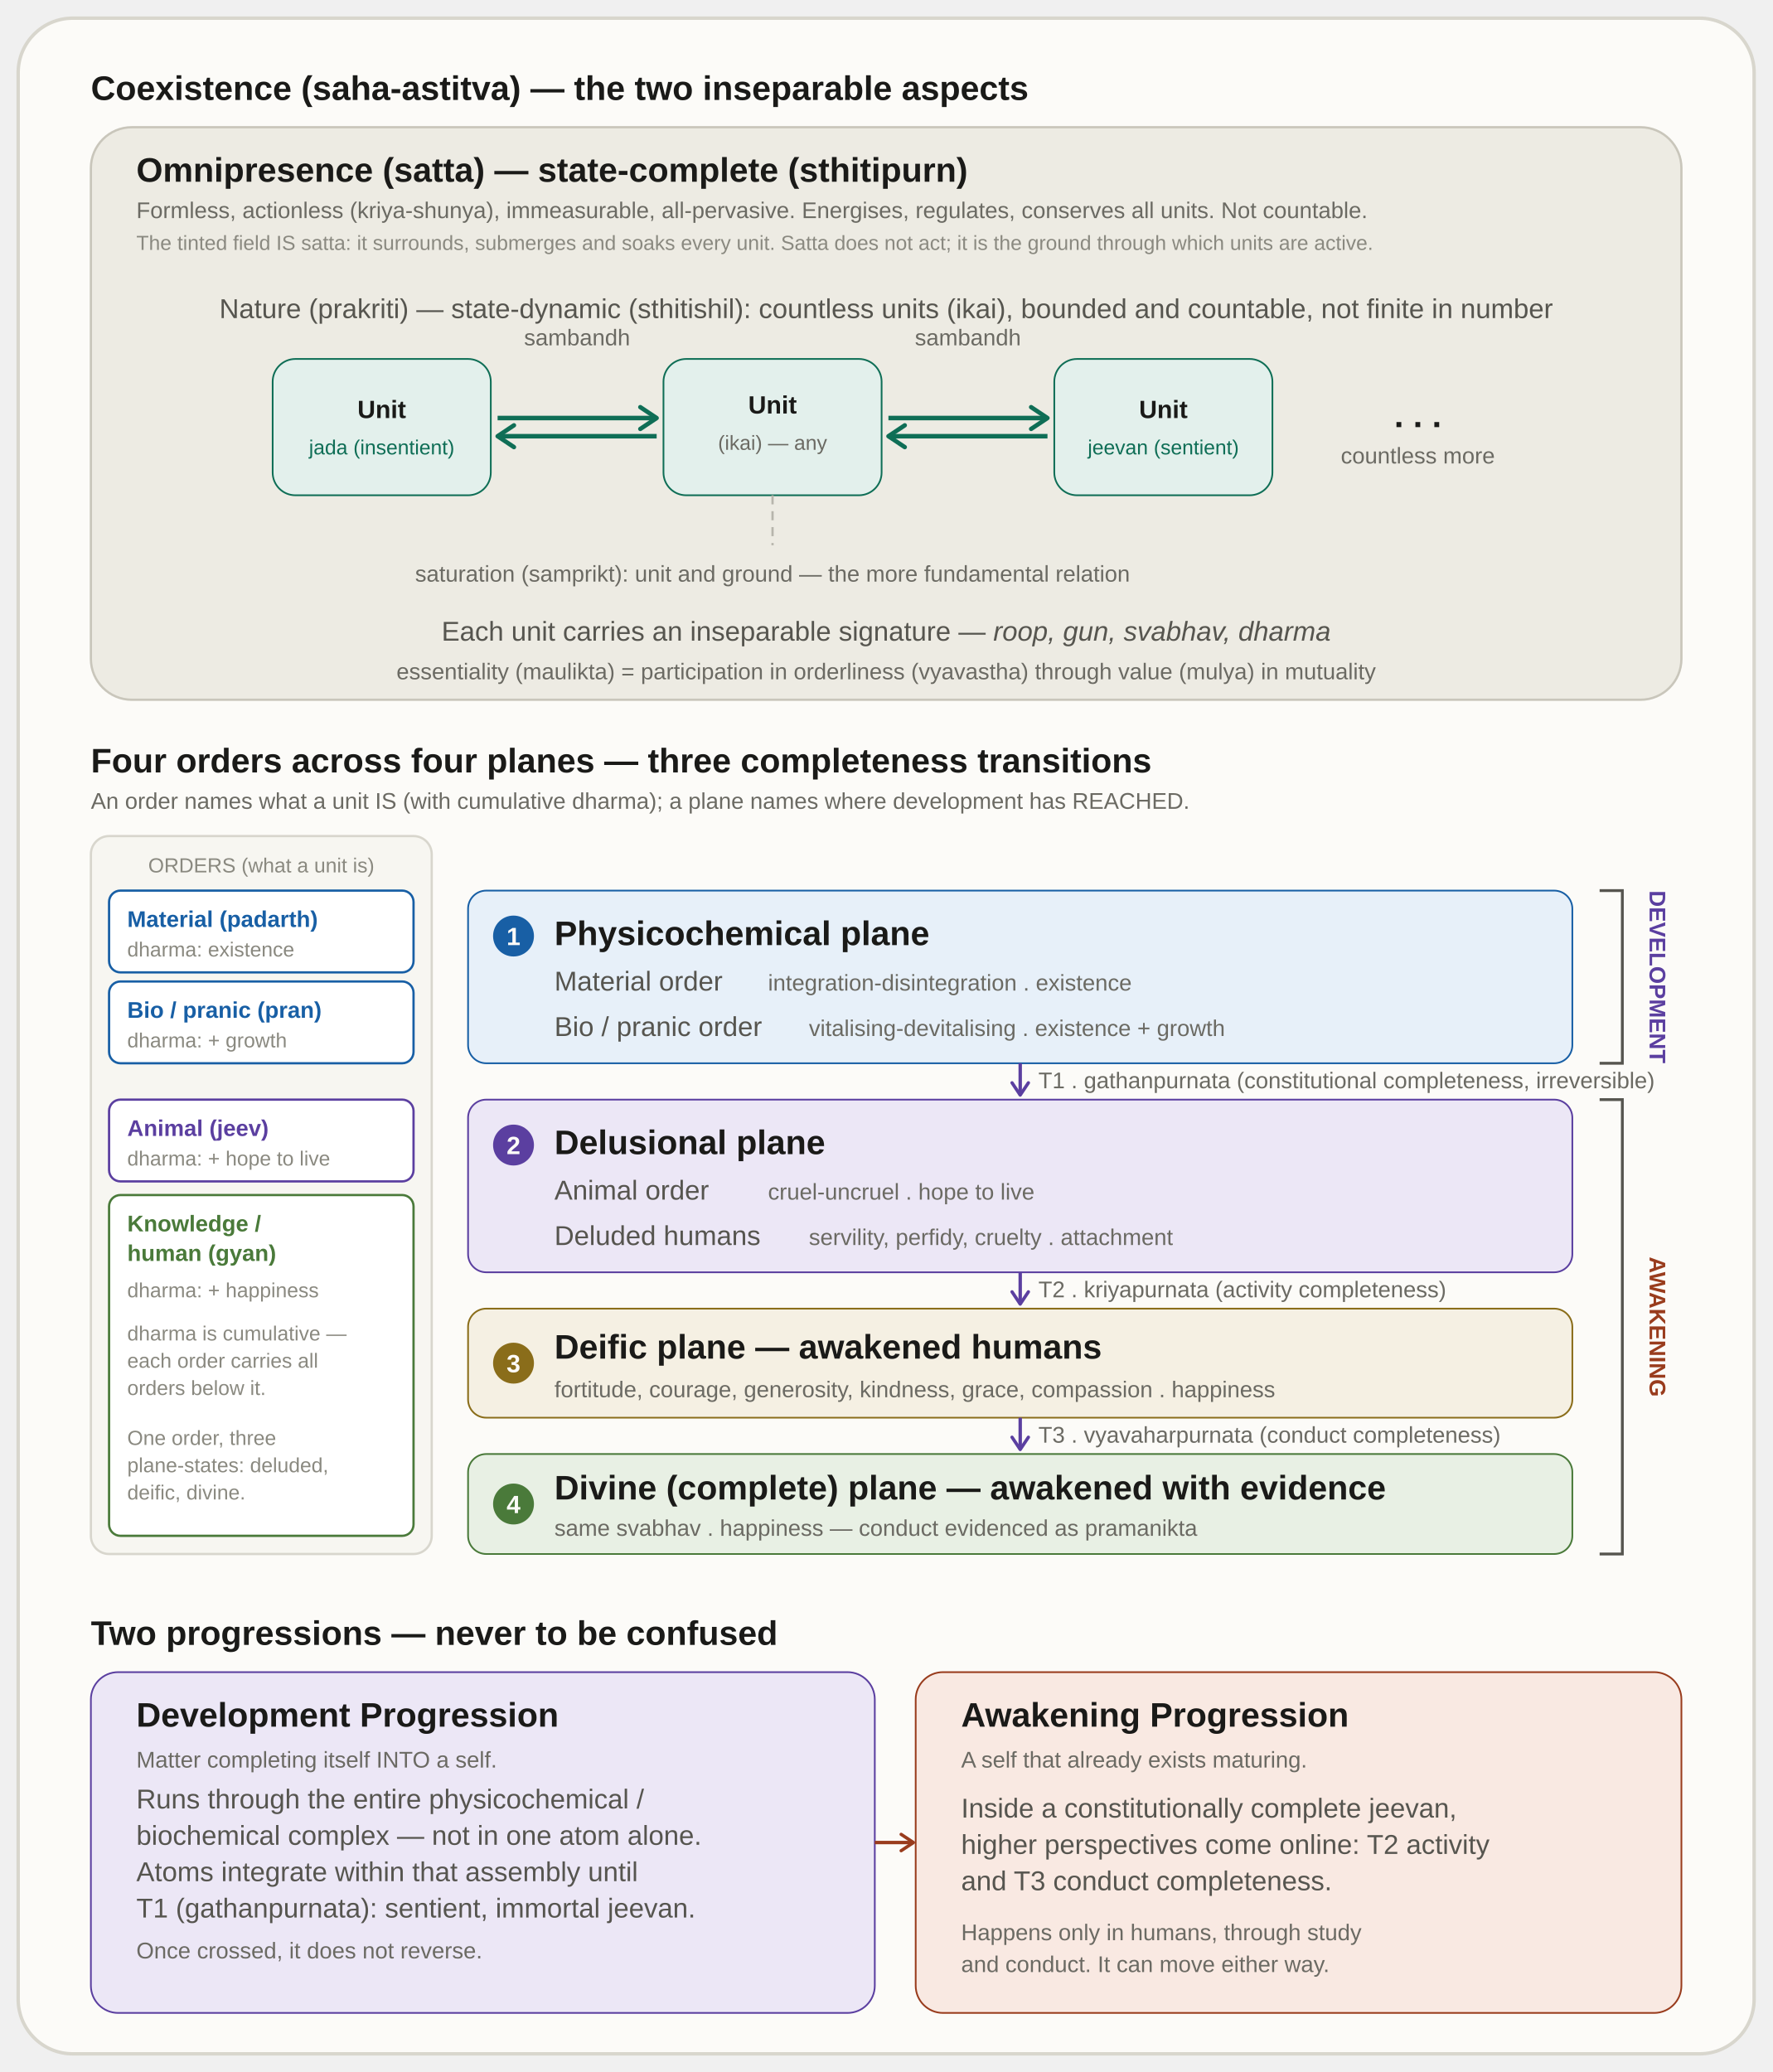
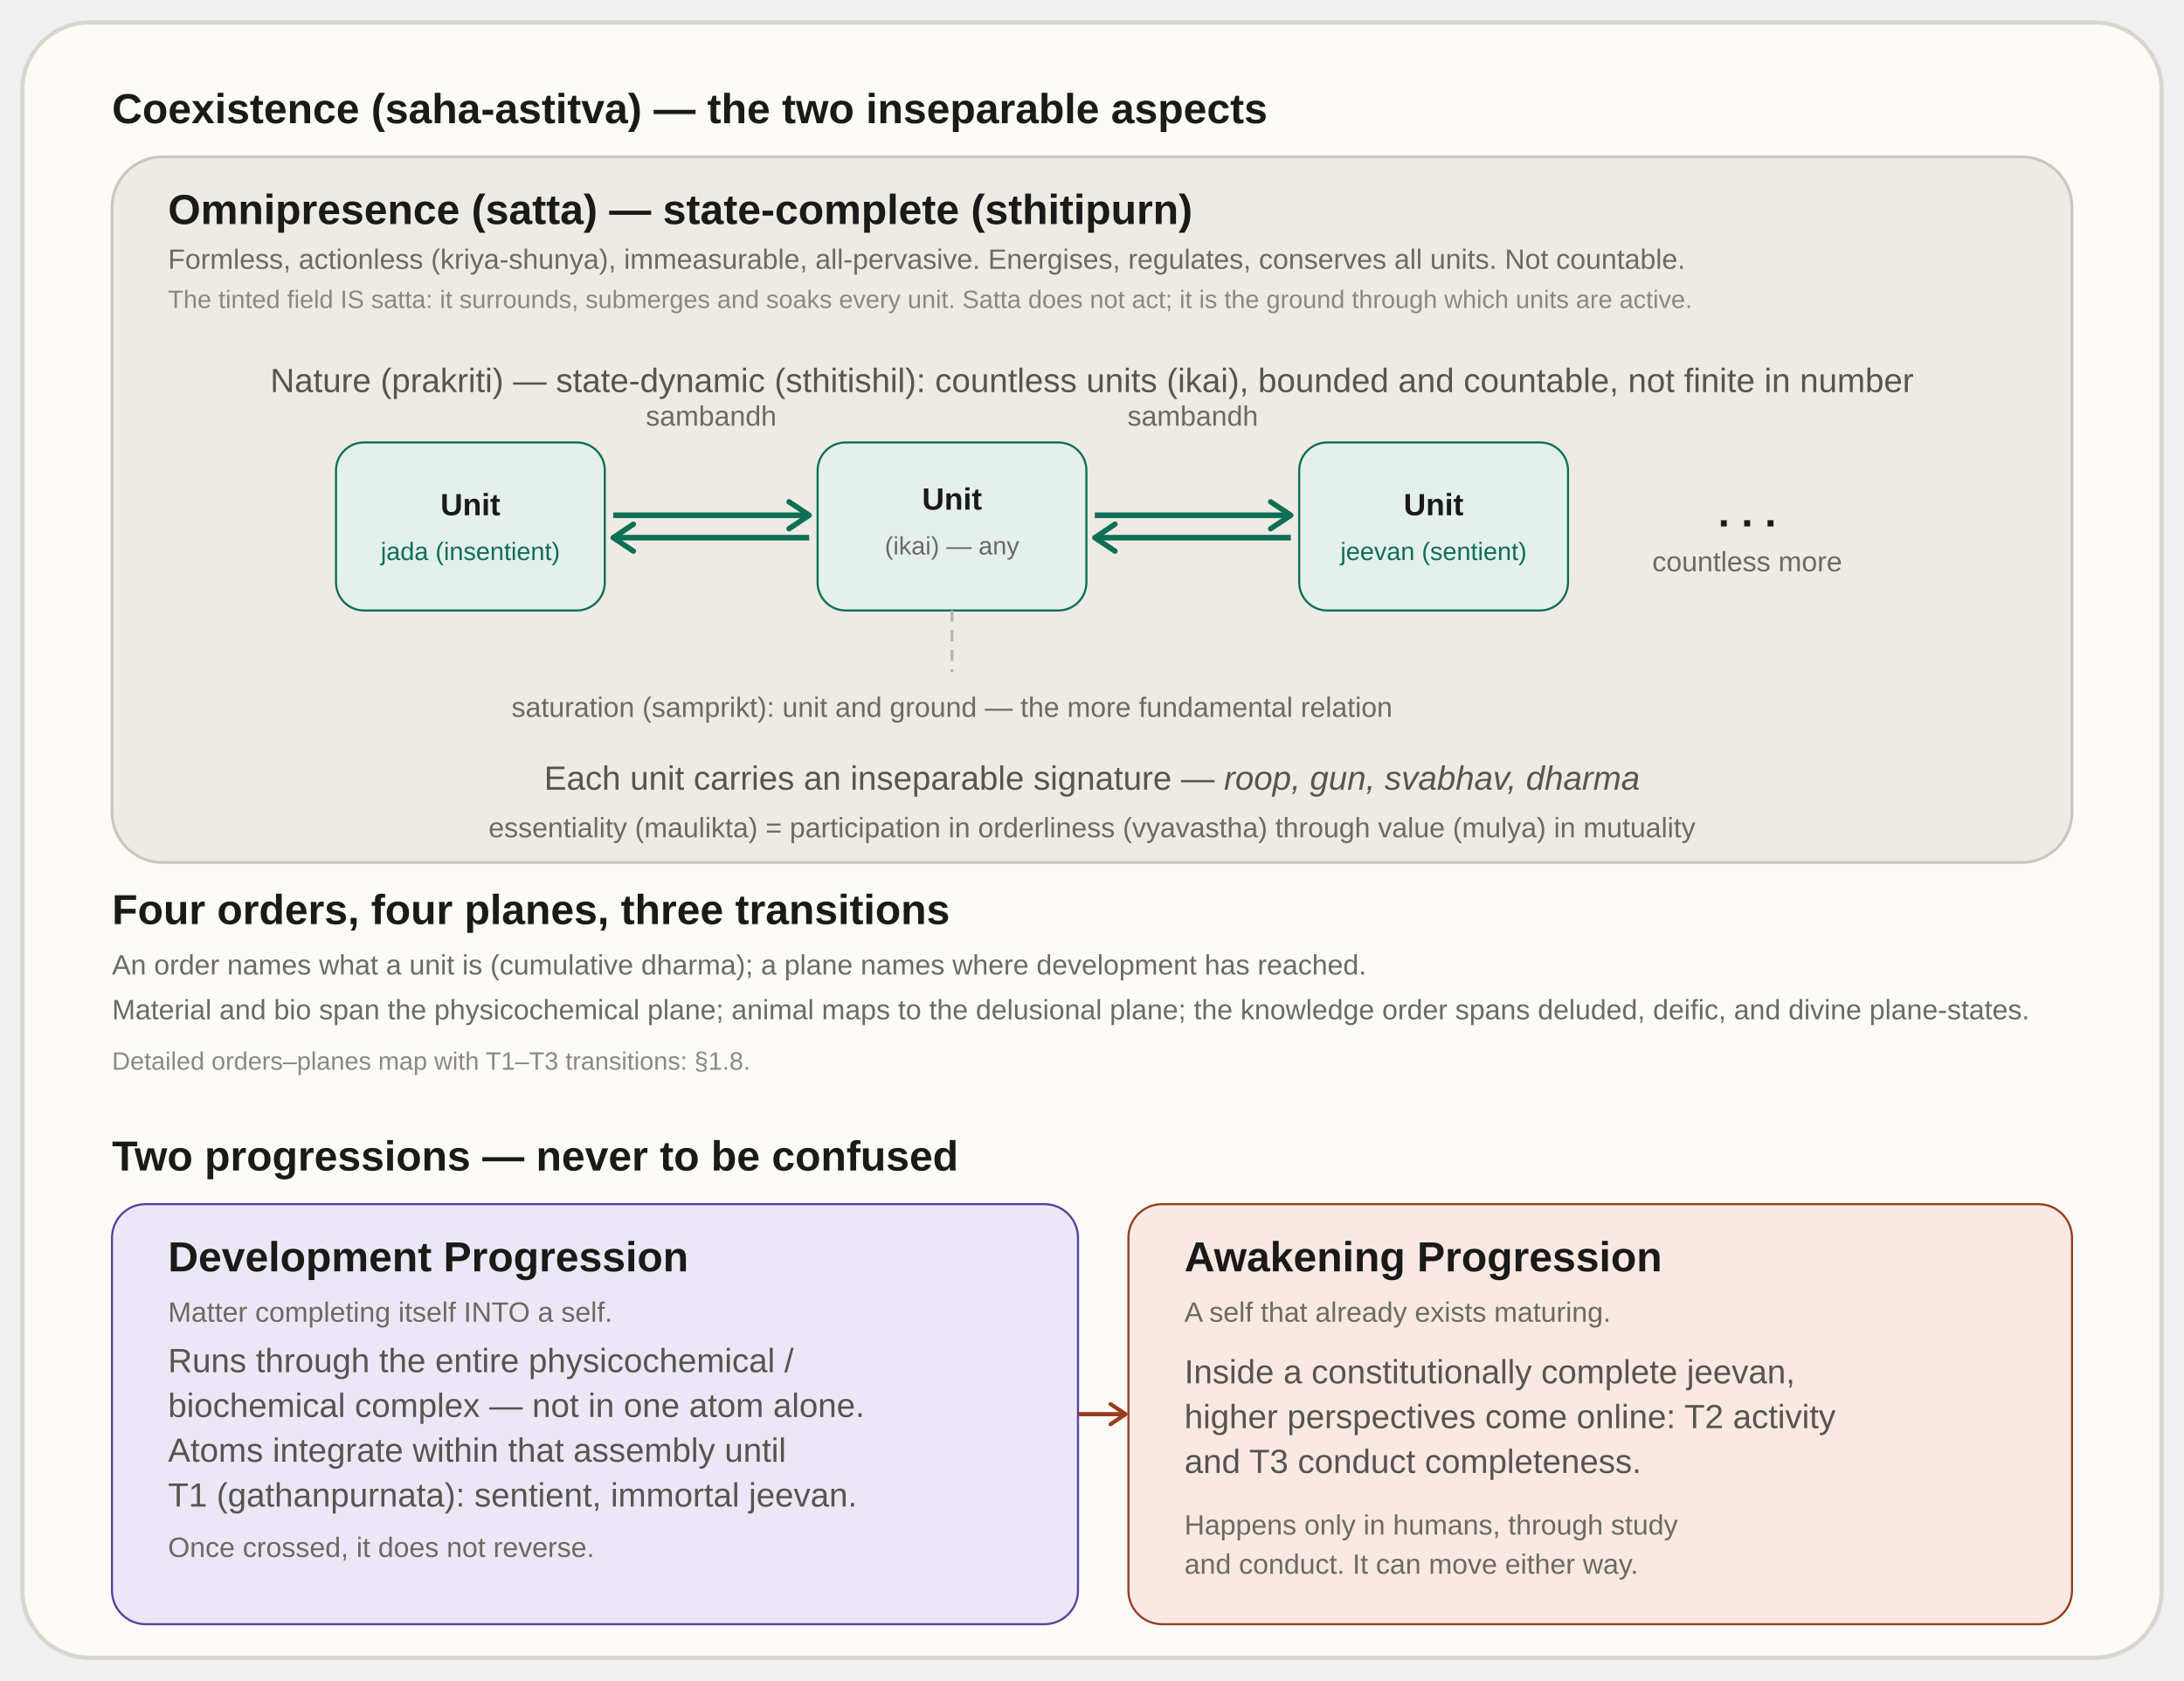
- <svg xmlns="http://www.w3.org/2000/svg" width="780" height="912" viewBox="0 0 780 912" role="img">
+ <svg xmlns="http://www.w3.org/2000/svg" width="780" height="600" viewBox="0 0 780 600" role="img">
  <style>
  .th       { font-family: 'Helvetica Neue', Arial, sans-serif; font-weight: 600; font-size: 15px; fill: #1A1A18; }
  .ts       { font-family: 'Helvetica Neue', Arial, sans-serif; font-weight: 400; font-size: 12px; fill: #56554F; }
  .txs      { font-family: 'Helvetica Neue', Arial, sans-serif; font-weight: 400; font-size: 10px; fill: #6B6A63; }
  .txs-dim  { font-family: 'Helvetica Neue', Arial, sans-serif; font-weight: 400; font-size: 9px;  fill: #8A8980; }
  .unit-title { font-family: 'Helvetica Neue', Arial, sans-serif; font-weight: 600; font-size: 11px; fill: #1A1A18; }
  .unit-tag   { font-family: 'Helvetica Neue', Arial, sans-serif; font-weight: 500; font-size: 9px;  fill: #0F6E56; }
  .unit-line  { font-family: 'Helvetica Neue', Arial, sans-serif; font-weight: 400; font-size: 9px;  fill: #6B6A63; }
  .band     { font-family: 'Helvetica Neue', Arial, sans-serif; font-weight: 600; font-size: 10px; }
  .stagenum { font-family: 'Helvetica Neue', Arial, sans-serif; font-weight: 700; font-size: 11px; fill: #FCFBF8; }
  .frame { fill: #FCFBF8; stroke: #D8D6CD; stroke-width: 1.5; }
  .satta-field { fill: #EDEBE3; stroke: #C9C6BB; stroke-width: 1; }
  .c-teal   rect { fill: #E3F0EC; stroke: #0F6E56; }
  .c-blue   rect { fill: #E7F0F9; stroke: #185FA5; }
  .c-purple rect { fill: #ECE7F6; stroke: #5B3FA0; }
  .c-gold   rect { fill: #F5F0E3; stroke: #8A6D1A; }
  .c-sage   rect { fill: #E8F0E4; stroke: #4A7A3A; }
  .arr-teal   { stroke: #0F6E56; stroke-width: 2;   fill: none; }
  .arr-purple { stroke: #5B3FA0; stroke-width: 1.5; fill: none; }
  .arr-coral  { stroke: #993C1D; stroke-width: 1.5; fill: none; }
  .sat-link   { stroke: #B7B5AC; stroke-width: 1;   fill: none; stroke-dasharray: 4 3; }
  .bracket    { stroke: #56554F; stroke-width: 1.25; fill: none; }
</style>
  <defs>
    <marker id="ar-teal" viewBox="0 0 10 10" refX="8" refY="5" markerWidth="6" markerHeight="6" orient="auto-start-reverse">
      <path d="M2 1L8 5L2 9" fill="none" stroke="#0F6E56" stroke-width="1.6" stroke-linecap="round" stroke-linejoin="round" />
    </marker>
    <marker id="ar-purple" viewBox="0 0 10 10" refX="8" refY="5" markerWidth="6" markerHeight="6" orient="auto-start-reverse">
      <path d="M2 1L8 5L2 9" fill="none" stroke="#5B3FA0" stroke-width="1.6" stroke-linecap="round" stroke-linejoin="round" />
    </marker>
    <marker id="ar-coral" viewBox="0 0 10 10" refX="8" refY="5" markerWidth="6" markerHeight="6" orient="auto-start-reverse">
      <path d="M2 1L8 5L2 9" fill="none" stroke="#993C1D" stroke-width="1.6" stroke-linecap="round" stroke-linejoin="round" />
    </marker>
  </defs>
-   <rect class="frame" x="8" y="8" width="764" height="896" rx="24" />
+   <rect class="frame" x="8" y="8" width="764" height="584" rx="24" />
  <text class="th" x="40" y="44">Coexistence (saha-astitva) — the two inseparable aspects</text>
  <rect class="satta-field" x="40" y="56" width="700" height="252" rx="18" />
  <text class="th" x="60" y="80">Omnipresence (satta) — state-complete (sthitipurn)</text>
  <text class="txs" x="60" y="96">Formless, actionless (kriya-shunya), immeasurable, all-pervasive. Energises, regulates, conserves all units. Not countable.</text>
  <text class="txs-dim" x="60" y="110">The tinted field IS satta: it surrounds, submerges and soaks every unit. Satta does not act; it is the ground through which units are active.</text>
  <text class="ts" x="390" y="140" text-anchor="middle">Nature (prakriti) — state-dynamic (sthitishil): countless units (ikai), bounded and countable, not finite in number</text>
  <g class="c-teal">
    <rect x="120" y="158" width="96" height="60" rx="10" stroke-width="0.75" />
    <text class="unit-title" x="168" y="184" text-anchor="middle">Unit</text>
    <text class="unit-tag" x="168" y="200" text-anchor="middle">jada (insentient)</text>
  </g>
  <g class="c-teal">
    <rect x="292" y="158" width="96" height="60" rx="10" stroke-width="0.75" />
    <text class="unit-title" x="340" y="182" text-anchor="middle">Unit</text>
    <text class="unit-line" x="340" y="198" text-anchor="middle">(ikai) — any</text>
  </g>
  <g class="c-teal">
    <rect x="464" y="158" width="96" height="60" rx="10" stroke-width="0.75" />
    <text class="unit-title" x="512" y="184" text-anchor="middle">Unit</text>
    <text class="unit-tag" x="512" y="200" text-anchor="middle">jeevan (sentient)</text>
  </g>
  <text class="th" x="624" y="188" text-anchor="middle" fill="#6B6A63">. . .</text>
  <text class="txs" x="624" y="204" text-anchor="middle">countless more</text>
  <line x1="219" y1="184" x2="289" y2="184" class="arr-teal" marker-end="url(#ar-teal)" />
  <line x1="289" y1="192" x2="219" y2="192" class="arr-teal" marker-end="url(#ar-teal)" />
  <text class="txs" x="254" y="152" text-anchor="middle">sambandh</text>
  <line x1="391" y1="184" x2="461" y2="184" class="arr-teal" marker-end="url(#ar-teal)" />
  <line x1="461" y1="192" x2="391" y2="192" class="arr-teal" marker-end="url(#ar-teal)" />
  <text class="txs" x="426" y="152" text-anchor="middle">sambandh</text>
  <line x1="340" y1="218" x2="340" y2="240" class="sat-link" />
  <text class="txs" x="340" y="256" text-anchor="middle">saturation (samprikt): unit and ground — the more fundamental relation</text>
  <text class="ts" x="390" y="282" text-anchor="middle">Each unit carries an inseparable signature — <tspan font-style="italic">roop, gun, svabhav, dharma</tspan>
  </text>
  <text class="txs" x="390" y="299" text-anchor="middle">essentiality (maulikta) = participation in orderliness (vyavastha) through value (mulya) in mutuality</text>
-   <text class="th" x="40" y="340">Four orders across four planes — three completeness transitions</text>
-   <text class="txs" x="40" y="356">An order names what a unit IS (with cumulative dharma); a plane names where development has REACHED.</text>
-   <rect x="40" y="368" width="150" height="316" rx="8" fill="#F7F6F1" stroke="#D8D6CD" stroke-width="1" />
-   <text class="txs-dim" x="115" y="384" text-anchor="middle">ORDERS (what a unit is)</text>
-   <rect x="48" y="392" width="134" height="36" rx="5" fill="#FFFFFF" stroke="#185FA5" stroke-width="1" />
-   <text class="band" x="56" y="408" fill="#185FA5">Material (padarth)</text>
-   <text class="txs-dim" x="56" y="421">dharma: existence</text>
-   <rect x="48" y="432" width="134" height="36" rx="5" fill="#FFFFFF" stroke="#185FA5" stroke-width="1" />
-   <text class="band" x="56" y="448" fill="#185FA5">Bio / pranic (pran)</text>
-   <text class="txs-dim" x="56" y="461">dharma: + growth</text>
-   <rect x="48" y="484" width="134" height="36" rx="5" fill="#FFFFFF" stroke="#5B3FA0" stroke-width="1" />
-   <text class="band" x="56" y="500" fill="#5B3FA0">Animal (jeev)</text>
-   <text class="txs-dim" x="56" y="513">dharma: + hope to live</text>
-   <rect x="48" y="526" width="134" height="150" rx="5" fill="#FFFFFF" stroke="#4A7A3A" stroke-width="1" />
-   <text class="band" x="56" y="542" fill="#4A7A3A">Knowledge /</text>
-   <text class="band" x="56" y="555" fill="#4A7A3A">human (gyan)</text>
-   <text class="txs-dim" x="56" y="571">dharma: + happiness</text>
-   <text class="txs-dim" x="56" y="590">dharma is cumulative —</text>
-   <text class="txs-dim" x="56" y="602">each order carries all</text>
-   <text class="txs-dim" x="56" y="614">orders below it.</text>
-   <text class="txs-dim" x="56" y="636">One order, three</text>
-   <text class="txs-dim" x="56" y="648">plane-states: deluded,</text>
-   <text class="txs-dim" x="56" y="660">deific, divine.</text>
-   <g class="c-blue">
-     <rect x="206" y="392" width="486" height="76" rx="8" stroke-width="0.75" />
+   <text class="th" x="40" y="330">Four orders, four planes, three transitions</text>
+   <text class="txs" x="40" y="348">An order names what a unit is (cumulative dharma); a plane names where development has reached.</text>
+   <text class="txs" x="40" y="364">Material and bio span the physicochemical plane; animal maps to the delusional plane; the knowledge order spans deluded, deific, and divine plane-states.</text>
+   <text class="txs-dim" x="40" y="382">Detailed orders–planes map with T1–T3 transitions: §1.8.</text>
+   <text class="th" x="40" y="418">Two progressions — never to be confused</text>
+   <g class="c-purple">
+     <rect x="40" y="430" width="345" height="150" rx="12" stroke-width="0.75" />
  </g>
-   <circle cx="226" cy="412" r="9" fill="#185FA5" />
-   <text class="stagenum" x="226" y="416" text-anchor="middle">1</text>
-   <text class="th" x="244" y="416">Physicochemical plane</text>
-   <text class="ts" x="244" y="436">Material order</text>
-   <text class="txs" x="338" y="436">integration-disintegration . existence</text>
-   <text class="ts" x="244" y="456">Bio / pranic order</text>
-   <text class="txs" x="356" y="456">vitalising-devitalising . existence + growth</text>
-   <line x1="449" y1="468" x2="449" y2="482" class="arr-purple" marker-end="url(#ar-purple)" />
-   <text class="txs" x="457" y="479">T1 . gathanpurnata (constitutional completeness, irreversible)</text>
-   <g class="c-purple">
-     <rect x="206" y="484" width="486" height="76" rx="8" stroke-width="0.75" />
+   <text class="th" x="60" y="454" fill="#5B3FA0">Development Progression</text>
+   <text class="txs" x="60" y="472">Matter completing itself INTO a self.</text>
+   <text class="ts" x="60" y="490">Runs through the entire physicochemical /</text>
+   <text class="ts" x="60" y="506">biochemical complex — not in one atom alone.</text>
+   <text class="ts" x="60" y="522">Atoms integrate within that assembly until</text>
+   <text class="ts" x="60" y="538">T1 (gathanpurnata): sentient, immortal jeevan.</text>
+   <text class="txs" x="60" y="556">Once crossed, it does not reverse.</text>
+   <g class="c-coral">
+     <rect x="403" y="430" width="337" height="150" rx="12" fill="#F9E9E2" stroke="#993C1D" stroke-width="0.75" />
  </g>
-   <circle cx="226" cy="504" r="9" fill="#5B3FA0" />
-   <text class="stagenum" x="226" y="508" text-anchor="middle">2</text>
-   <text class="th" x="244" y="508">Delusional plane</text>
-   <text class="ts" x="244" y="528">Animal order</text>
-   <text class="txs" x="338" y="528">cruel-uncruel . hope to live</text>
-   <text class="ts" x="244" y="548">Deluded humans</text>
-   <text class="txs" x="356" y="548">servility, perfidy, cruelty . attachment</text>
-   <line x1="449" y1="560" x2="449" y2="574" class="arr-purple" marker-end="url(#ar-purple)" />
-   <text class="txs" x="457" y="571">T2 . kriyapurnata (activity completeness)</text>
-   <g class="c-gold">
-     <rect x="206" y="576" width="486" height="48" rx="8" stroke-width="0.75" />
-   </g>
-   <circle cx="226" cy="600" r="9" fill="#8A6D1A" />
-   <text class="stagenum" x="226" y="604" text-anchor="middle">3</text>
-   <text class="th" x="244" y="598">Deific plane — awakened humans</text>
-   <text class="txs" x="244" y="615">fortitude, courage, generosity, kindness, grace, compassion . happiness</text>
-   <line x1="449" y1="624" x2="449" y2="638" class="arr-purple" marker-end="url(#ar-purple)" />
-   <text class="txs" x="457" y="635">T3 . vyavaharpurnata (conduct completeness)</text>
-   <g class="c-sage">
-     <rect x="206" y="640" width="486" height="44" rx="8" stroke-width="0.75" />
-   </g>
-   <circle cx="226" cy="662" r="9" fill="#4A7A3A" />
-   <text class="stagenum" x="226" y="666" text-anchor="middle">4</text>
-   <text class="th" x="244" y="660">Divine (complete) plane — awakened with evidence</text>
-   <text class="txs" x="244" y="676">same svabhav . happiness — conduct evidenced as pramanikta</text>
-   <path class="bracket" stroke="#5B3FA0" d="M704 392 h10 v76 h-10" />
-   <text class="band" x="726" y="430" fill="#5B3FA0" transform="rotate(90 726 430)" text-anchor="middle">DEVELOPMENT</text>
-   <path class="bracket" stroke="#993C1D" d="M704 484 h10 v200 h-10" />
-   <text class="band" x="726" y="584" fill="#993C1D" transform="rotate(90 726 584)" text-anchor="middle">AWAKENING</text>
-   <text class="th" x="40" y="724">Two progressions — never to be confused</text>
-   <g class="c-purple">
-     <rect x="40" y="736" width="345" height="150" rx="12" stroke-width="0.75" />
-   </g>
-   <text class="th" x="60" y="760" fill="#5B3FA0">Development Progression</text>
-   <text class="txs" x="60" y="778">Matter completing itself INTO a self.</text>
-   <text class="ts" x="60" y="796">Runs through the entire physicochemical /</text>
-   <text class="ts" x="60" y="812">biochemical complex — not in one atom alone.</text>
-   <text class="ts" x="60" y="828">Atoms integrate within that assembly until</text>
-   <text class="ts" x="60" y="844">T1 (gathanpurnata): sentient, immortal jeevan.</text>
-   <text class="txs" x="60" y="862">Once crossed, it does not reverse.</text>
-   <g class="c-coral">
-     <rect x="403" y="736" width="337" height="150" rx="12" fill="#F9E9E2" stroke="#993C1D" stroke-width="0.75" />
-   </g>
-   <text class="th" x="423" y="760" fill="#993C1D">Awakening Progression</text>
-   <text class="txs" x="423" y="778">A self that already exists maturing.</text>
-   <text class="ts" x="423" y="800">Inside a constitutionally complete jeevan,</text>
-   <text class="ts" x="423" y="816">higher perspectives come online: T2 activity</text>
-   <text class="ts" x="423" y="832">and T3 conduct completeness.</text>
-   <text class="txs" x="423" y="854">Happens only in humans, through study</text>
-   <text class="txs" x="423" y="868">and conduct. It can move either way.</text>
-   <line x1="385" y1="811" x2="402" y2="811" class="arr-coral" marker-end="url(#ar-coral)" />
+   <text class="th" x="423" y="454" fill="#993C1D">Awakening Progression</text>
+   <text class="txs" x="423" y="472">A self that already exists maturing.</text>
+   <text class="ts" x="423" y="494">Inside a constitutionally complete jeevan,</text>
+   <text class="ts" x="423" y="510">higher perspectives come online: T2 activity</text>
+   <text class="ts" x="423" y="526">and T3 conduct completeness.</text>
+   <text class="txs" x="423" y="548">Happens only in humans, through study</text>
+   <text class="txs" x="423" y="562">and conduct. It can move either way.</text>
+   <line x1="385" y1="505" x2="402" y2="505" class="arr-coral" marker-end="url(#ar-coral)" />
</svg>
